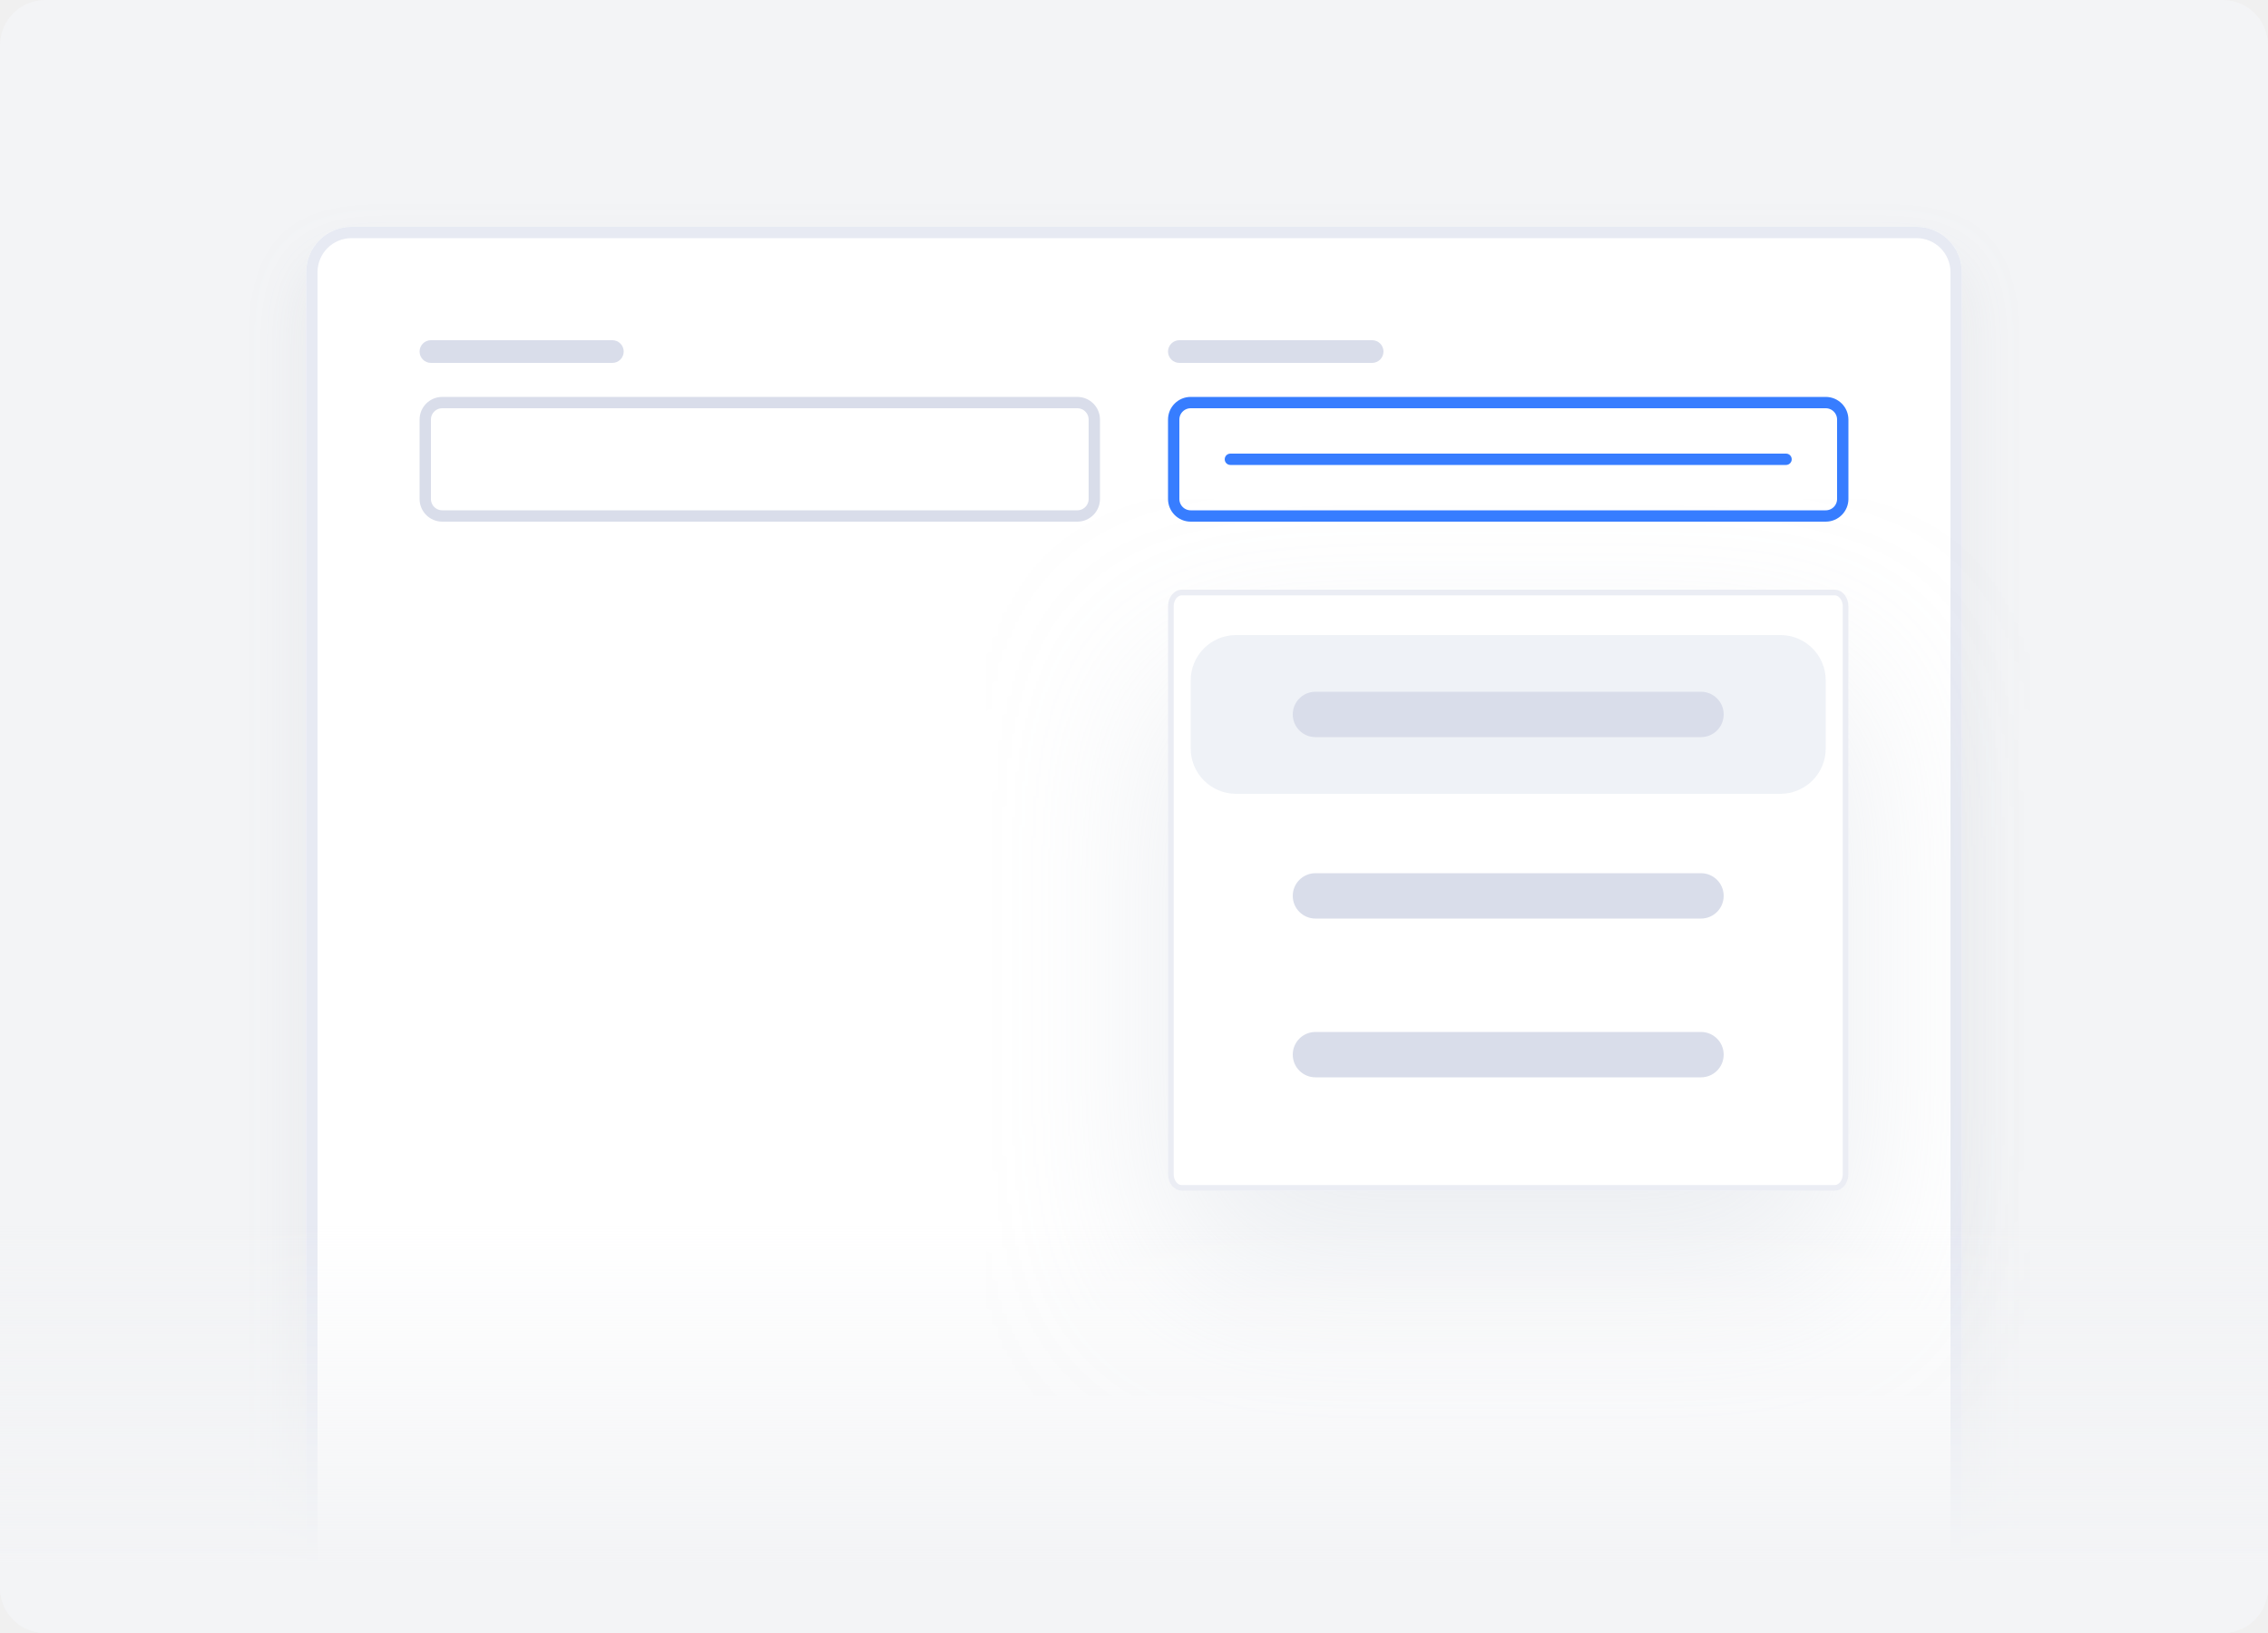
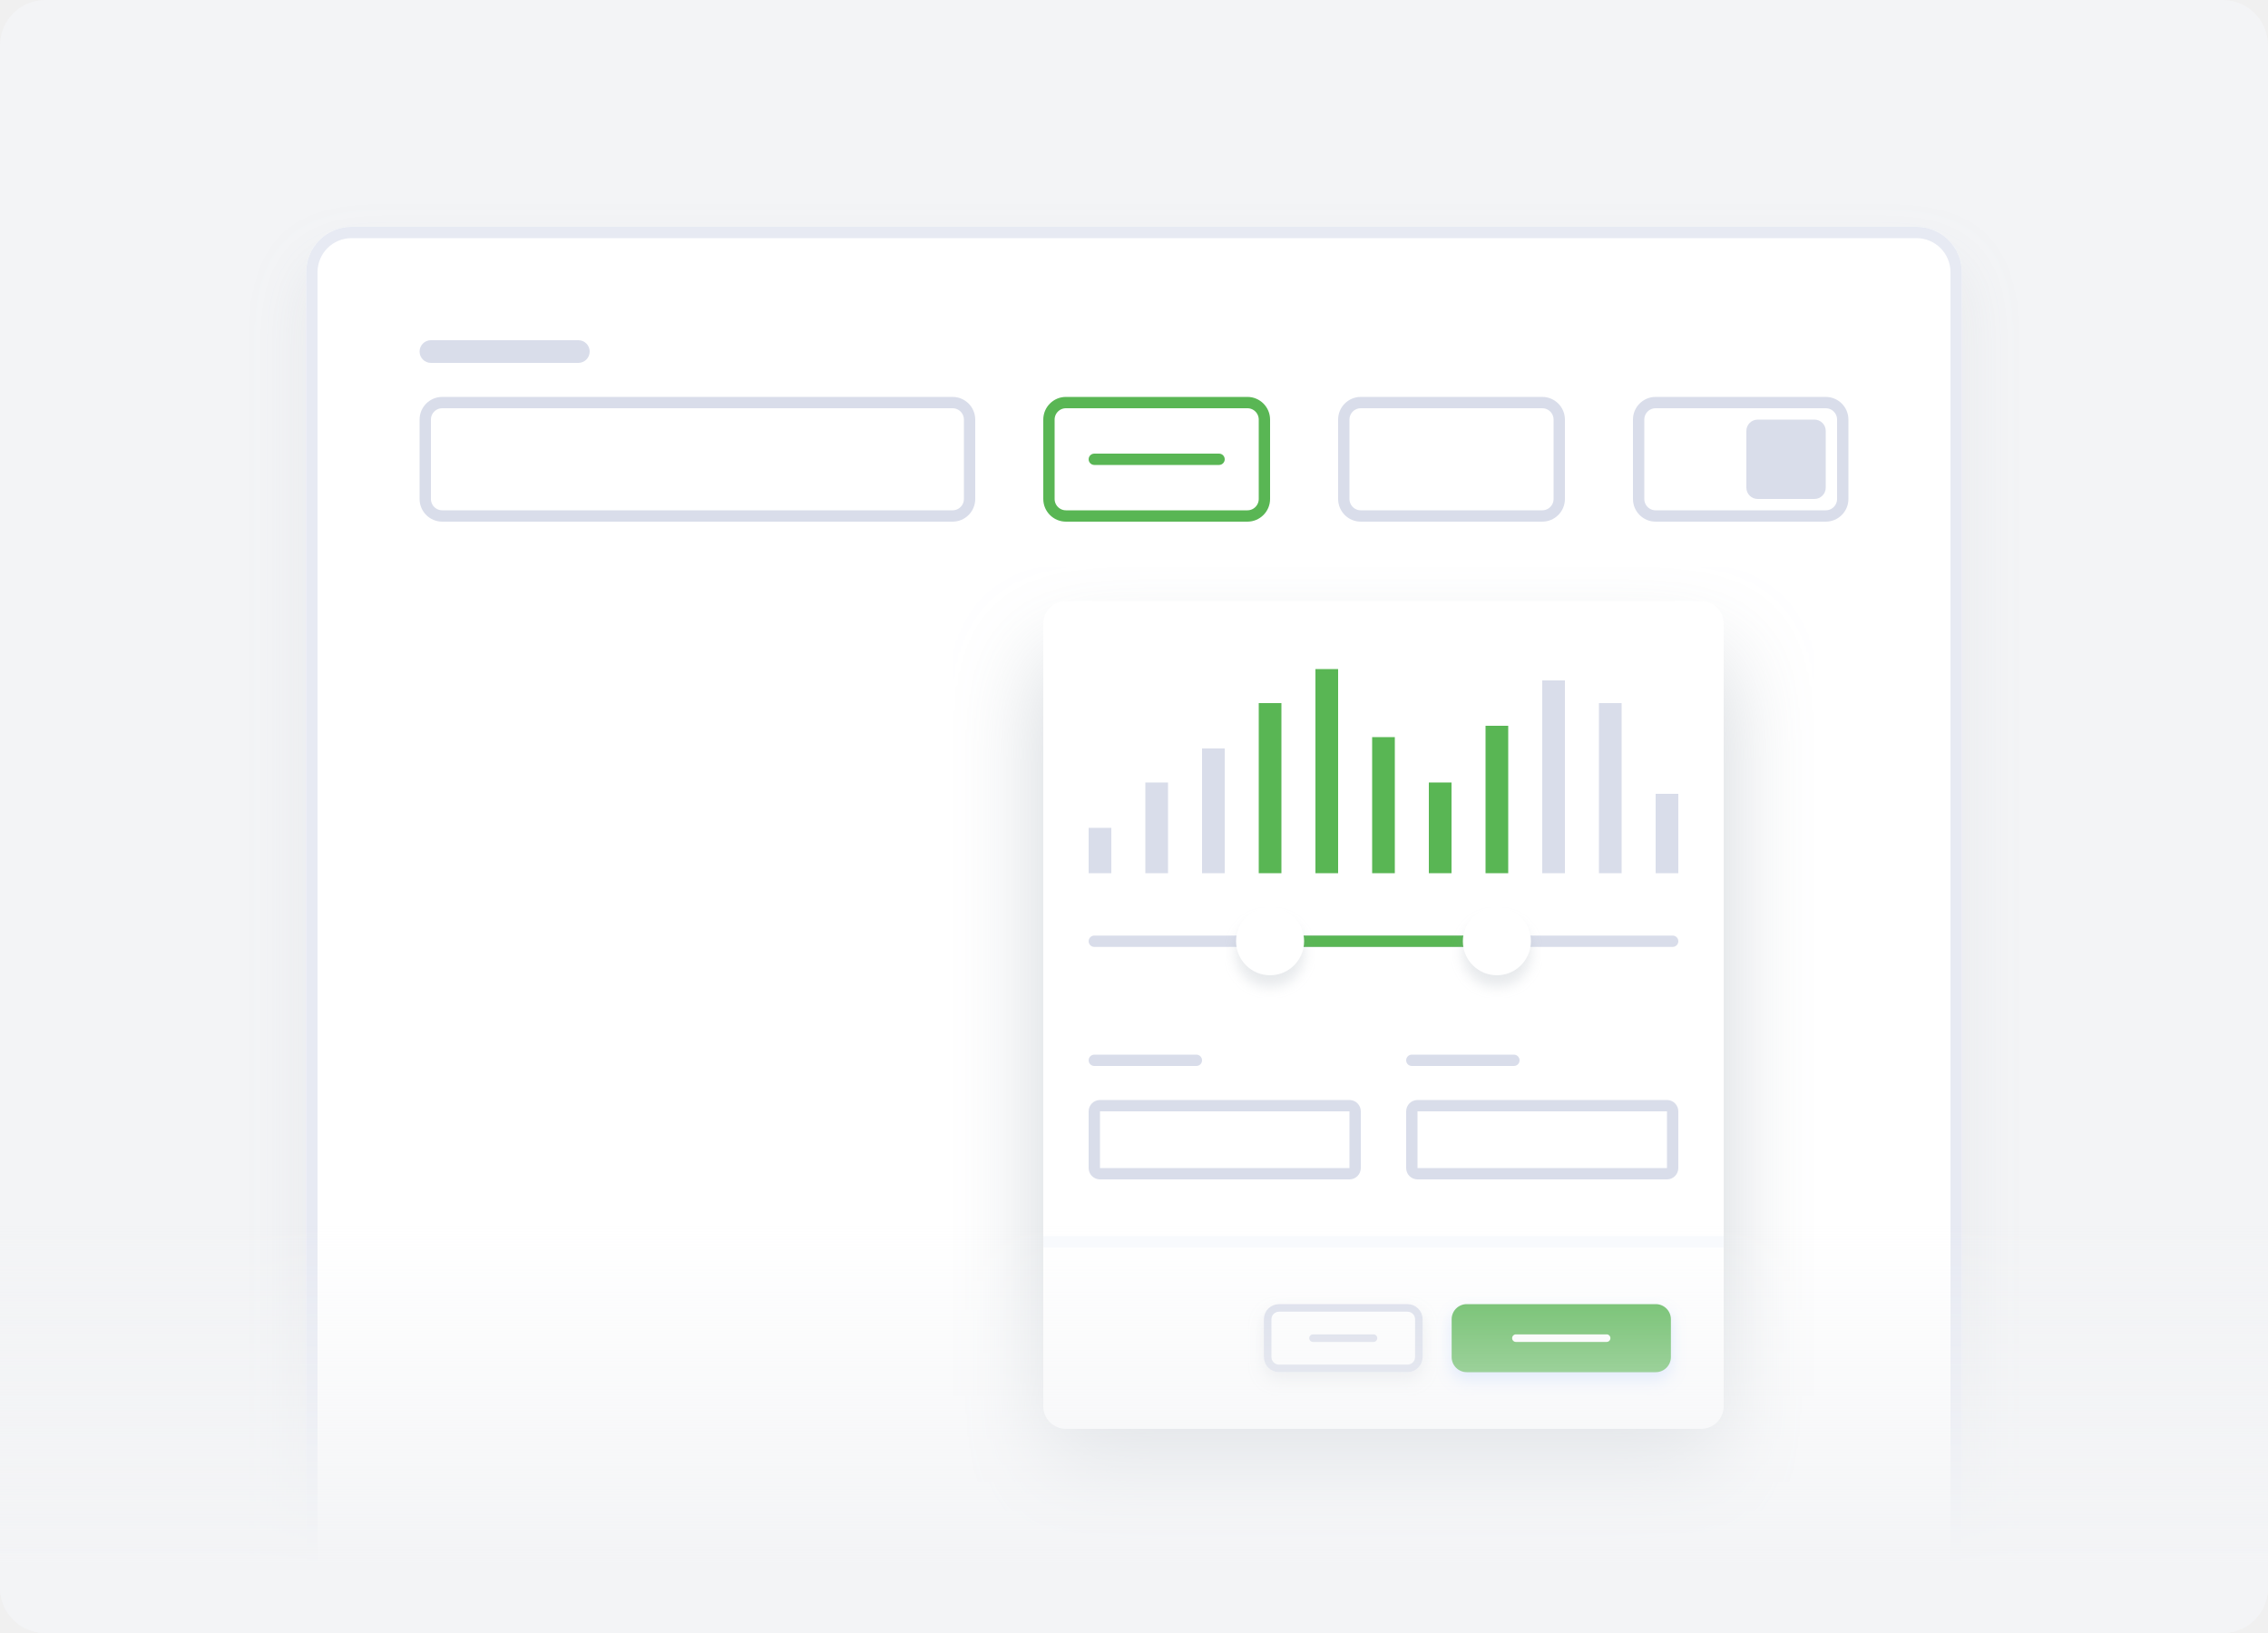
<svg xmlns="http://www.w3.org/2000/svg" width="200" height="144" viewBox="0 0 200 144" fill="none">
  <g clip-path="url(#clip0)">
    <path d="M196 0H4C1.791 0 0 1.791 0 4V140C0 142.209 1.791 144 4 144H196C198.209 144 200 142.209 200 140V4C200 1.791 198.209 0 196 0Z" fill="#F3F4F6" />
    <g filter="url(#filter0_d)">
      <path d="M27 24C27 21.791 28.791 20 31 20H169C171.209 20 173 21.791 173 24V144H27V24Z" fill="white" />
      <path d="M31 20.5H169C170.933 20.5 172.5 22.067 172.5 24V143.5H27.5V24C27.5 22.067 29.067 20.5 31 20.5Z" stroke="#E7EAF3" />
    </g>
    <g filter="url(#filter1_d)">
-       <path d="M161.8 52H104.2C103.537 52 103 52.659 103 53.472V103.528C103 104.341 103.537 105 104.2 105H161.8C162.463 105 163 104.341 163 103.528V53.472C163 52.659 162.463 52 161.8 52Z" fill="white" />
-       <path d="M104.2 52.25H161.8C162.279 52.25 162.75 52.747 162.75 53.472V103.528C162.75 104.253 162.279 104.75 161.8 104.75H104.2C103.721 104.75 103.25 104.253 103.25 103.528V53.472C103.25 52.747 103.721 52.25 104.2 52.25Z" stroke="#D9DDEA" stroke-opacity="0.5" stroke-width="0.5" />
+       <rect x="92" y="53" width="60" height="73" rx="2" fill="white" />
    </g>
-     <rect x="105" y="56" width="56" height="14" rx="4" fill="#E5E9F2" fill-opacity="0.6" />
-     <rect x="114" y="61" width="38" height="4" rx="2" fill="#D9DDEA" />
-     <rect x="114" y="77" width="38" height="4" rx="2" fill="#D9DDEA" />
-     <rect x="114" y="91" width="38" height="4" rx="2" fill="#D9DDEA" />
-     <rect x="37" y="30" width="18" height="2" rx="1" fill="#D9DDEA" />
-     <rect x="103" y="30" width="19" height="2" rx="1" fill="#D9DDEA" />
-     <rect x="37.5" y="35.5" width="59" height="10" rx="1.5" stroke="#D9DDEA" />
-     <rect x="108" y="40" width="50" height="1" rx="0.5" fill="#377DFF" />
-     <rect x="103.5" y="35.5" width="59" height="10" rx="1.5" stroke="#377DFF" />
+     <g filter="url(#filter2_d)">
+       <rect x="128.012" y="115" width="19.333" height="6" rx="1.333" fill="#59B654" />
+     </g>
+     <g filter="url(#filter3_d)">
+       <rect x="111.453" y="115" width="14" height="6" rx="1.333" fill="white" />
+       <rect x="111.786" y="115.333" width="13.333" height="5.333" rx="1" stroke="#D9DDEA" stroke-width="0.667" />
+     </g>
+     <rect x="133.345" y="117.667" width="8.667" height="0.667" rx="0.333" fill="white" />
+     <rect x="115.453" y="117.667" width="6" height="0.667" rx="0.333" fill="#D9DDEA" />
+     <rect x="96" y="93" width="10" height="1" rx="0.5" fill="#D9DDEA" />
+     <rect x="96.5" y="97.5" width="23" height="6" rx="0.5" stroke="#D9DDEA" />
+     <rect x="124" y="93" width="10" height="1" rx="0.5" fill="#D9DDEA" />
+     <rect x="124.5" y="97.5" width="23" height="6" rx="0.5" stroke="#D9DDEA" />
+     <rect x="37" y="30" width="15" height="2" rx="1" fill="#D9DDEA" />
+     <rect x="37.5" y="35.5" width="48" height="10" rx="1.5" stroke="#D9DDEA" />
+     <rect x="96" y="82.5" width="52" height="1" rx="0.5" fill="#D9DDEA" />
+     <rect x="112" y="82.5" width="20" height="1" rx="0.5" fill="#59B654" />
+     <rect x="96" y="40" width="12" height="1" rx="0.5" fill="#59B654" />
+     <rect x="92.5" y="35.5" width="19" height="10" rx="1.5" stroke="#59B654" />
+     <rect x="118.5" y="35.5" width="19" height="10" rx="1.5" stroke="#D9DDEA" />
+     <rect x="144.5" y="35.5" width="18" height="10" rx="1.5" stroke="#D9DDEA" />
+     <rect x="154" y="37" width="7" height="7" rx="1" fill="#D9DDEA" />
    <path d="M0 104H200V140C200 142.209 198.209 144 196 144H4C1.791 144 0 142.209 0 140V104Z" fill="url(#paint0_linear)" />
+     <g filter="url(#filter4_d)">
+       <circle cx="112" cy="83" r="3" fill="white" />
+     </g>
+     <g filter="url(#filter5_d)">
+       <circle cx="132" cy="83" r="3" fill="white" />
+     </g>
+     <rect x="92" y="109" width="60" height="1" fill="#F8FAFD" />
+     <rect x="96" y="73" width="2" height="4" fill="#D9DDEA" />
+     <rect x="101" y="69" width="2" height="8" fill="#D9DDEA" />
+     <rect x="106" y="66" width="2" height="11" fill="#D9DDEA" />
+     <rect x="111" y="62" width="2" height="15" fill="#59B654" />
+     <rect x="116" y="59" width="2" height="18" fill="#59B654" />
+     <rect x="121" y="65" width="2" height="12" fill="#59B654" />
+     <rect x="126" y="69" width="2" height="8" fill="#59B654" />
+     <rect x="131" y="64" width="2" height="13" fill="#59B654" />
+     <rect x="136" y="60" width="2" height="17" fill="#D9DDEA" />
+     <rect x="141" y="62" width="2" height="15" fill="#D9DDEA" />
+     <rect x="146" y="70" width="2" height="7" fill="#D9DDEA" />
  </g>
  <defs>
    <filter id="filter0_d" x="22" y="18" width="156" height="134" filterUnits="userSpaceOnUse" color-interpolation-filters="sRGB">
      <feFlood flood-opacity="0" result="BackgroundImageFix" />
      <feColorMatrix in="SourceAlpha" type="matrix" values="0 0 0 0 0 0 0 0 0 0 0 0 0 0 0 0 0 0 127 0" />
      <feOffset dy="3" />
      <feGaussianBlur stdDeviation="2.5" />
      <feColorMatrix type="matrix" values="0 0 0 0 0.549 0 0 0 0 0.596 0 0 0 0 0.643 0 0 0 0.125 0" />
      <feBlend mode="normal" in2="BackgroundImageFix" result="effect1_dropShadow" />
      <feBlend mode="normal" in="SourceGraphic" in2="effect1_dropShadow" result="shape" />
    </filter>
-     <filter id="filter1_d" x="87" y="44" width="92" height="85" filterUnits="userSpaceOnUse" color-interpolation-filters="sRGB">
+     <filter id="filter1_d" x="84" y="50" width="76" height="89" filterUnits="userSpaceOnUse" color-interpolation-filters="sRGB">
      <feFlood flood-opacity="0" result="BackgroundImageFix" />
      <feColorMatrix in="SourceAlpha" type="matrix" values="0 0 0 0 0 0 0 0 0 0 0 0 0 0 0 0 0 0 127 0" />
-       <feOffset dy="8" />
-       <feGaussianBlur stdDeviation="8" />
-       <feColorMatrix type="matrix" values="0 0 0 0 0.741 0 0 0 0 0.773 0 0 0 0 0.82 0 0 0 0.3 0" />
+       <feOffset dy="5" />
+       <feGaussianBlur stdDeviation="4" />
+       <feColorMatrix type="matrix" values="0 0 0 0 0.549 0 0 0 0 0.596 0 0 0 0 0.643 0 0 0 0.4 0" />
+       <feBlend mode="normal" in2="BackgroundImageFix" result="effect1_dropShadow" />
+       <feBlend mode="normal" in="SourceGraphic" in2="effect1_dropShadow" result="shape" />
+     </filter>
+     <filter id="filter2_d" x="126.679" y="114.333" width="22" height="8.667" filterUnits="userSpaceOnUse" color-interpolation-filters="sRGB">
+       <feFlood flood-opacity="0" result="BackgroundImageFix" />
+       <feColorMatrix in="SourceAlpha" type="matrix" values="0 0 0 0 0 0 0 0 0 0 0 0 0 0 0 0 0 0 127 0" />
+       <feOffset dy="0.667" />
+       <feGaussianBlur stdDeviation="0.667" />
+       <feColorMatrix type="matrix" values="0 0 0 0 0.216 0 0 0 0 0.49 0 0 0 0 1 0 0 0 0.2 0" />
+       <feBlend mode="normal" in2="BackgroundImageFix" result="effect1_dropShadow" />
+       <feBlend mode="normal" in="SourceGraphic" in2="effect1_dropShadow" result="shape" />
+     </filter>
+     <filter id="filter3_d" x="110.12" y="114.333" width="16.667" height="8.667" filterUnits="userSpaceOnUse" color-interpolation-filters="sRGB">
+       <feFlood flood-opacity="0" result="BackgroundImageFix" />
+       <feColorMatrix in="SourceAlpha" type="matrix" values="0 0 0 0 0 0 0 0 0 0 0 0 0 0 0 0 0 0 127 0" />
+       <feOffset dy="0.667" />
+       <feGaussianBlur stdDeviation="0.667" />
+       <feColorMatrix type="matrix" values="0 0 0 0 0.549 0 0 0 0 0.596 0 0 0 0 0.643 0 0 0 0.18 0" />
+       <feBlend mode="normal" in2="BackgroundImageFix" result="effect1_dropShadow" />
+       <feBlend mode="normal" in="SourceGraphic" in2="effect1_dropShadow" result="shape" />
+     </filter>
+     <filter id="filter4_d" x="108" y="80" width="8" height="8" filterUnits="userSpaceOnUse" color-interpolation-filters="sRGB">
+       <feFlood flood-opacity="0" result="BackgroundImageFix" />
+       <feColorMatrix in="SourceAlpha" type="matrix" values="0 0 0 0 0 0 0 0 0 0 0 0 0 0 0 0 0 0 127 0" />
+       <feOffset dy="1" />
+       <feGaussianBlur stdDeviation="0.5" />
+       <feColorMatrix type="matrix" values="0 0 0 0 0.549 0 0 0 0 0.596 0 0 0 0 0.643 0 0 0 0.2 0" />
+       <feBlend mode="normal" in2="BackgroundImageFix" result="effect1_dropShadow" />
+       <feBlend mode="normal" in="SourceGraphic" in2="effect1_dropShadow" result="shape" />
+     </filter>
+     <filter id="filter5_d" x="128" y="80" width="8" height="8" filterUnits="userSpaceOnUse" color-interpolation-filters="sRGB">
+       <feFlood flood-opacity="0" result="BackgroundImageFix" />
+       <feColorMatrix in="SourceAlpha" type="matrix" values="0 0 0 0 0 0 0 0 0 0 0 0 0 0 0 0 0 0 127 0" />
+       <feOffset dy="1" />
+       <feGaussianBlur stdDeviation="0.5" />
+       <feColorMatrix type="matrix" values="0 0 0 0 0.549 0 0 0 0 0.596 0 0 0 0 0.643 0 0 0 0.2 0" />
      <feBlend mode="normal" in2="BackgroundImageFix" result="effect1_dropShadow" />
      <feBlend mode="normal" in="SourceGraphic" in2="effect1_dropShadow" result="shape" />
    </filter>
    <linearGradient id="paint0_linear" x1="100" y1="154" x2="100" y2="92.5" gradientUnits="userSpaceOnUse">
      <stop offset="0.256" stop-color="#F3F4F6" />
      <stop offset="0.749" stop-color="#F3F4F6" stop-opacity="0" />
    </linearGradient>
    <clipPath id="clip0">
      <rect width="200" height="144" fill="white" />
    </clipPath>
  </defs>
</svg>
